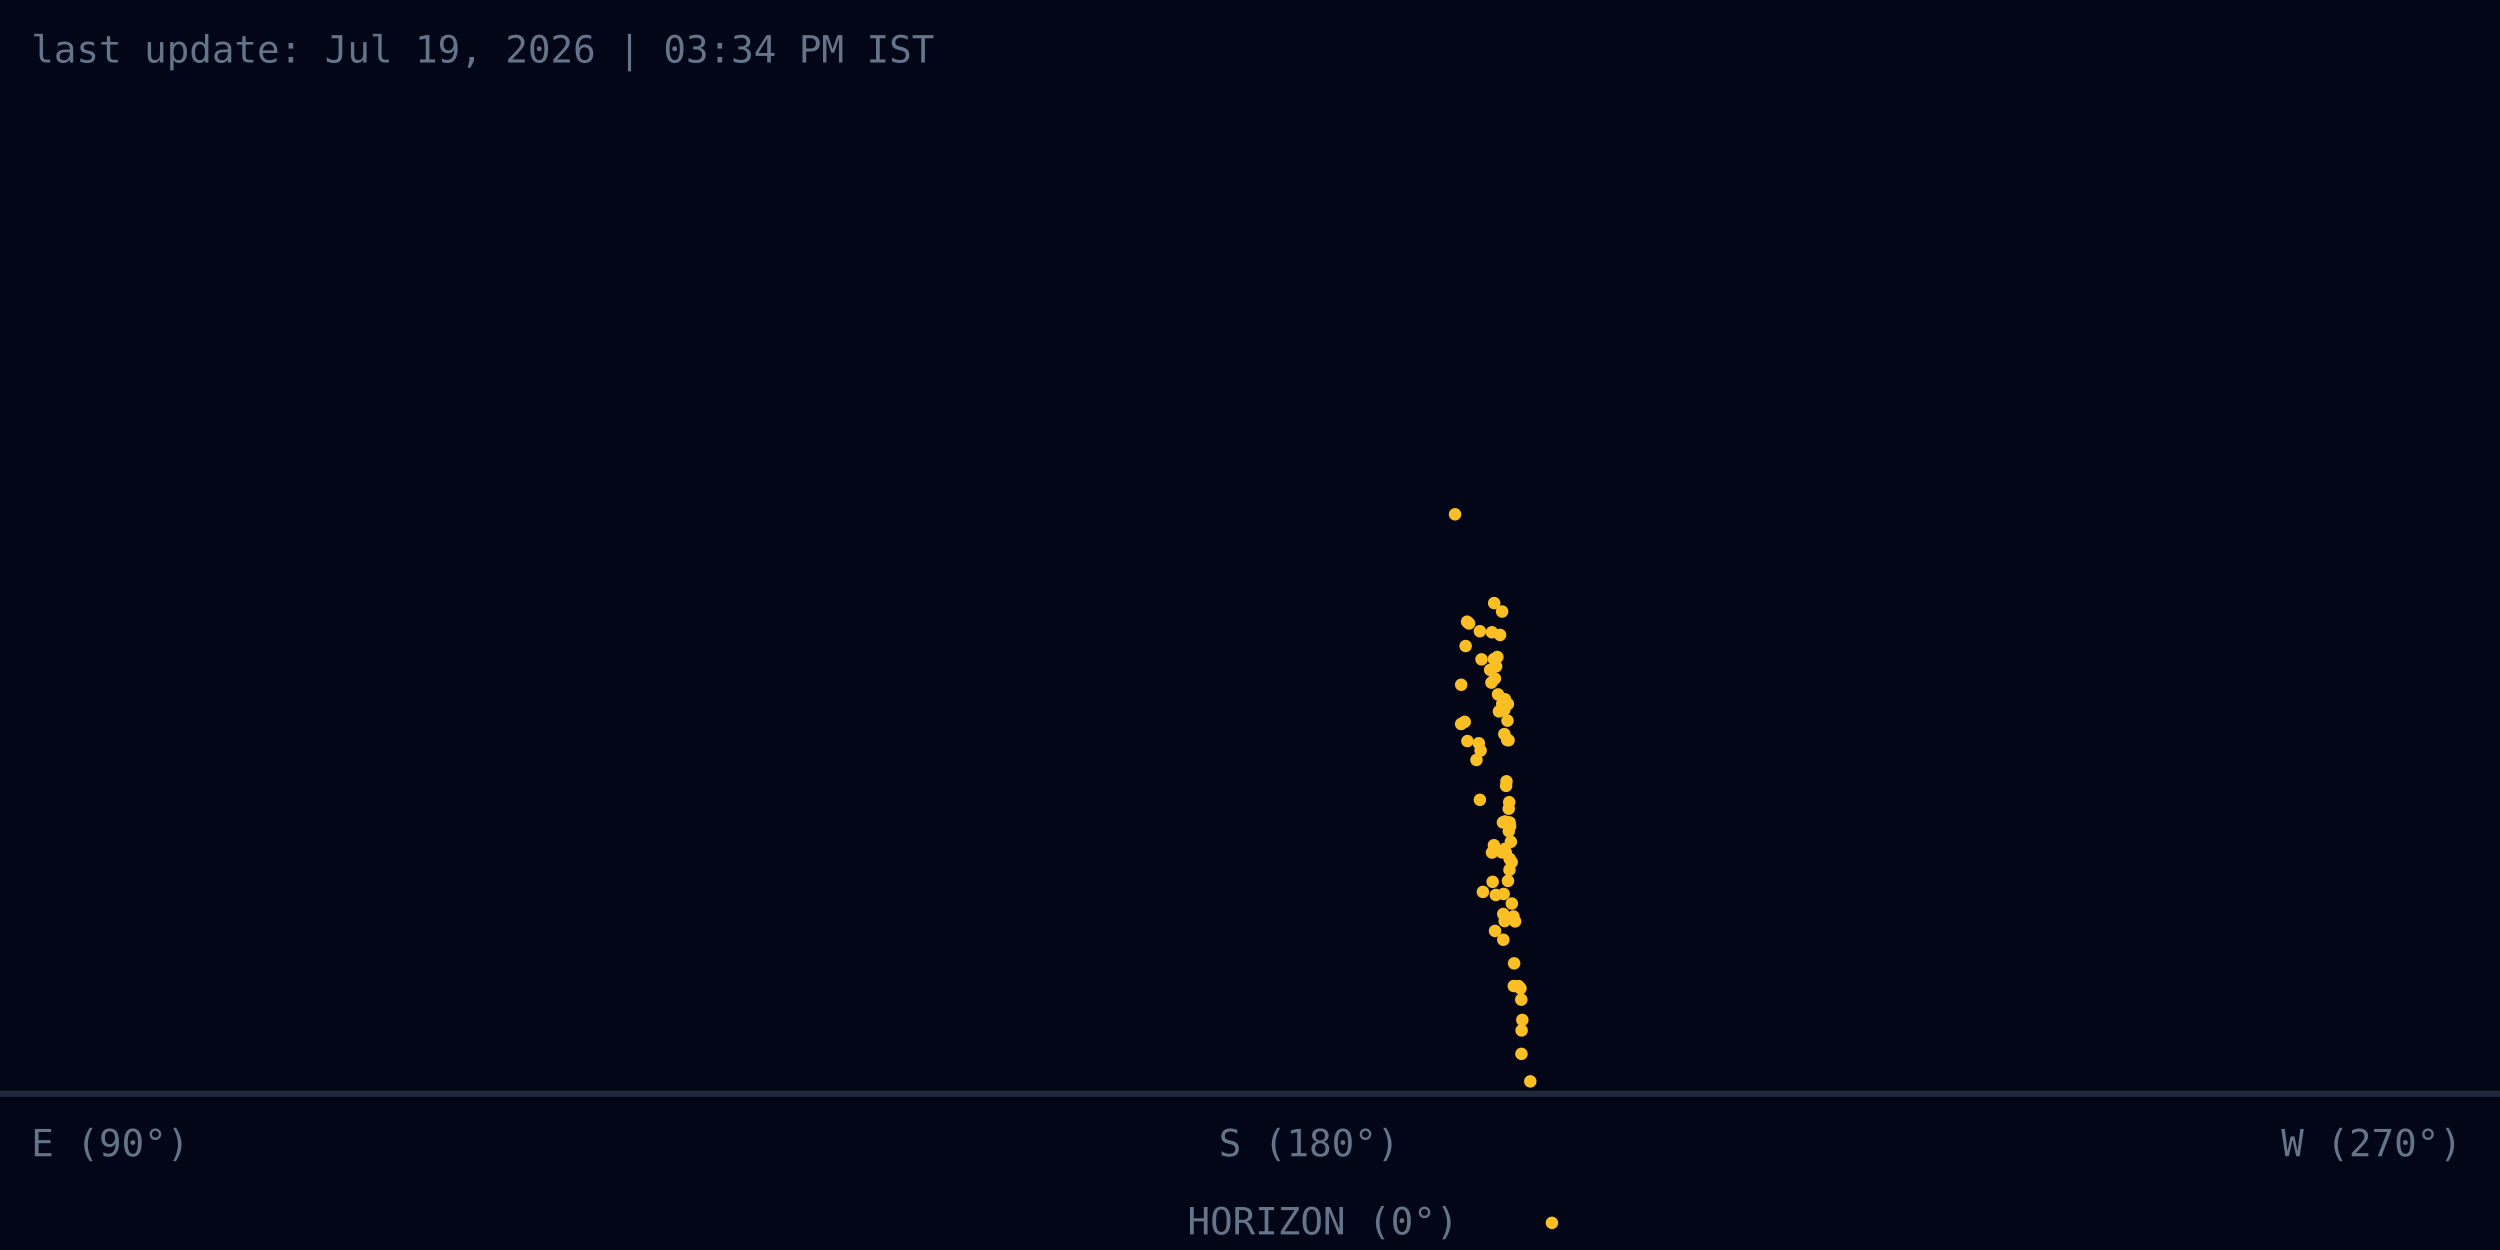
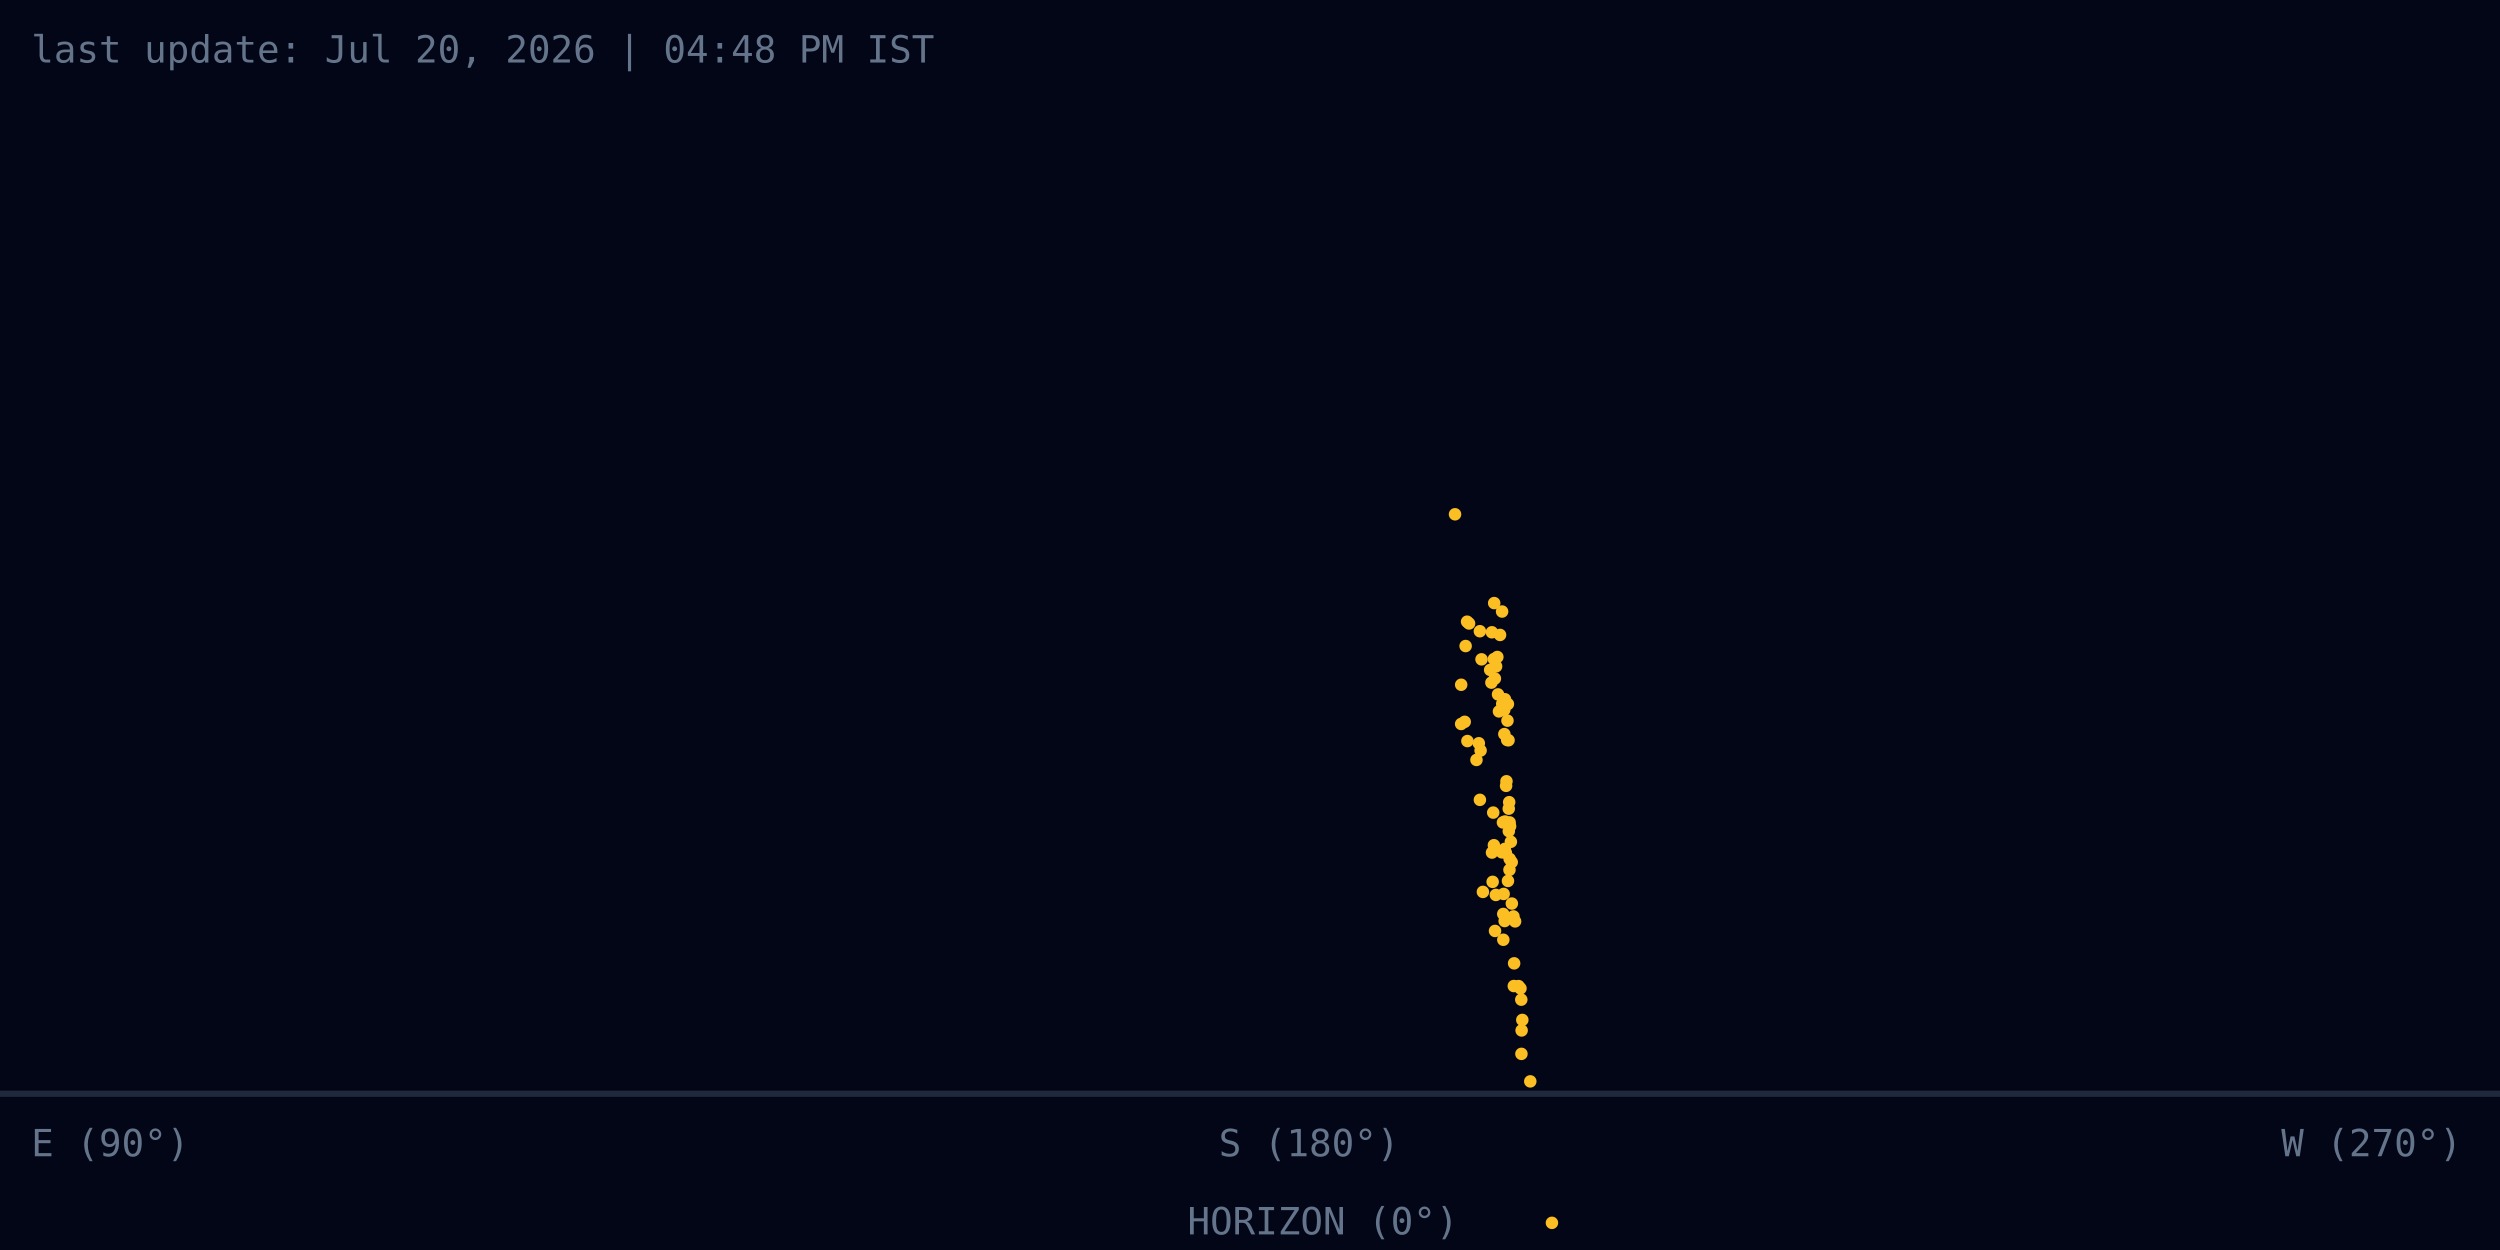
<svg xmlns="http://www.w3.org/2000/svg" width="800" height="400" viewBox="0 0 800 400">
  <rect width="800" height="400" fill="#020617" />
-   <text id="last-update" x="10" y="20" fill="#64748b" font-family="monospace">last update: Jul 19, 2026 | 03:34 PM IST</text>
+   <text id="last-update" x="10" y="20" fill="#64748b" font-family="monospace">last update: Jul 20, 2026 | 04:48 PM IST</text>
  <line x1="0" y1="350" x2="800" y2="350" stroke="#1e293b" stroke-width="2" />
  <text x="380" y="395" fill="#64748b" font-size="12" font-family="monospace">HORIZON (0°)</text>
  <text x="730" y="370" fill="#64748b" font-size="12" font-family="monospace">W (270°)</text>
  <text x="390" y="370" fill="#64748b" font-size="12" font-family="monospace">S (180°)</text>
  <text x="10" y="370" fill="#64748b" font-size="12" font-family="monospace">E (90°)</text>
  <g id="analemma-points">
    <circle cx=" 465.61" cy=" 164.57" r="2" fill="#fbbf24">
 </circle>
    <circle cx=" 467.57" cy=" 231.67" r="2" fill="#fbbf24">
 </circle>
    <circle cx=" 467.58" cy=" 219.12" r="2" fill="#fbbf24">
 </circle>
    <circle cx=" 468.71" cy=" 230.98" r="2" fill="#fbbf24">
 </circle>
    <circle cx=" 469.57" cy=" 237.14" r="2" fill="#fbbf24">
 </circle>
    <circle cx=" 469.00" cy=" 206.73" r="2" fill="#fbbf24">
 </circle>
    <circle cx=" 469.47" cy=" 198.94" r="2" fill="#fbbf24">
 </circle>
    <circle cx=" 470.10" cy=" 199.51" r="2" fill="#fbbf24">
 </circle>
    <circle cx=" 474.53" cy=" 285.41" r="2" fill="#fbbf24">
 </circle>
    <circle cx=" 472.47" cy=" 243.18" r="2" fill="#fbbf24">
 </circle>
    <circle cx=" 473.57" cy=" 255.95" r="2" fill="#fbbf24">
 </circle>
    <circle cx=" 473.22" cy=" 237.84" r="2" fill="#fbbf24">
 </circle>
    <circle cx=" 473.79" cy=" 240.17" r="2" fill="#fbbf24">
 </circle>
    <circle cx=" 473.56" cy=" 201.99" r="2" fill="#fbbf24">
 </circle>
    <circle cx=" 474.09" cy=" 210.99" r="2" fill="#fbbf24">
 </circle>
    <circle cx=" 478.41" cy=" 297.90" r="2" fill="#fbbf24">
 </circle>
    <circle cx=" 477.65" cy=" 282.19" r="2" fill="#fbbf24">
 </circle>
    <circle cx=" 477.44" cy=" 272.82" r="2" fill="#fbbf24">
 </circle>
    <circle cx=" 478.67" cy=" 286.38" r="2" fill="#fbbf24">
 </circle>
    <circle cx=" 478.05" cy=" 270.47" r="2" fill="#fbbf24">
 </circle>
    <circle cx=" 476.85" cy=" 214.37" r="2" fill="#fbbf24">
 </circle>
    <circle cx=" 477.25" cy=" 218.44" r="2" fill="#fbbf24">
 </circle>
    <circle cx=" 481.06" cy=" 300.72" r="2" fill="#fbbf24">
 </circle>
    <circle cx=" 481.04" cy=" 292.47" r="2" fill="#fbbf24">
 </circle>
    <circle cx=" 481.49" cy=" 294.73" r="2" fill="#fbbf24">
 </circle>
    <circle cx=" 481.17" cy=" 286.06" r="2" fill="#fbbf24">
 </circle>
    <circle cx=" 479.37" cy=" 222.21" r="2" fill="#fbbf24">
 </circle>
    <circle cx=" 479.67" cy=" 227.65" r="2" fill="#fbbf24">
 </circle>
    <circle cx=" 498.29" cy=" 411.31" r="2" fill="#fbbf24">
 </circle>
    <circle cx=" 498.34" cy=" 411.53" r="2" fill="#fbbf24">
 </circle>
    <circle cx=" 484.42" cy=" 315.53" r="2" fill="#fbbf24">
 </circle>
    <circle cx=" 486.86" cy=" 337.24" r="2" fill="#fbbf24">
 </circle>
    <circle cx=" 481.87" cy=" 272.88" r="2" fill="#fbbf24">
 </circle>
    <circle cx=" 482.55" cy=" 281.90" r="2" fill="#fbbf24">
 </circle>
    <circle cx=" 481.19" cy=" 226.61" r="2" fill="#fbbf24">
 </circle>
    <circle cx=" 481.39" cy=" 234.91" r="2" fill="#fbbf24">
 </circle>
    <circle cx=" 486.92" cy=" 329.74" r="2" fill="#fbbf24">
 </circle>
    <circle cx=" 483.03" cy=" 278.36" r="2" fill="#fbbf24">
 </circle>
    <circle cx=" 483.79" cy=" 289.14" r="2" fill="#fbbf24">
 </circle>
    <circle cx=" 485.93" cy=" 315.55" r="2" fill="#fbbf24">
 </circle>
    <circle cx=" 484.30" cy=" 293.26" r="2" fill="#fbbf24">
 </circle>
    <circle cx=" 482.30" cy=" 236.80" r="2" fill="#fbbf24">
 </circle>
    <circle cx=" 482.80" cy=" 258.78" r="2" fill="#fbbf24">
 </circle>
    <circle cx=" 501.22" cy=" 413.90" r="2" fill="#fbbf24">
 </circle>
    <circle cx=" 489.69" cy=" 346.04" r="2" fill="#fbbf24">
 </circle>
    <circle cx=" 486.81" cy=" 319.89" r="2" fill="#fbbf24">
 </circle>
    <circle cx=" 484.83" cy=" 294.84" r="2" fill="#fbbf24">
 </circle>
    <circle cx=" 486.55" cy=" 316.29" r="2" fill="#fbbf24">
 </circle>
    <circle cx=" 482.73" cy=" 236.88" r="2" fill="#fbbf24">
 </circle>
    <circle cx=" 483.48" cy=" 269.37" r="2" fill="#fbbf24">
 </circle>
    <circle cx=" 496.62" cy=" 391.31" r="2" fill="#fbbf24">
 </circle>
    <circle cx=" 483.75" cy=" 275.90" r="2" fill="#fbbf24">
 </circle>
    <circle cx=" 483.23" cy=" 264.40" r="2" fill="#fbbf24">
 </circle>
    <circle cx=" 482.94" cy=" 256.70" r="2" fill="#fbbf24">
 </circle>
    <circle cx=" 483.08" cy=" 263.17" r="2" fill="#fbbf24">
 </circle>
    <circle cx=" 482.53" cy=" 225.29" r="2" fill="#fbbf24">
 </circle>
    <circle cx=" 482.39" cy=" 230.61" r="2" fill="#fbbf24">
 </circle>
    <circle cx=" 487.14" cy=" 326.38" r="2" fill="#fbbf24">
 </circle>
    <circle cx=" 482.82" cy=" 265.96" r="2" fill="#fbbf24">
 </circle>
    <circle cx=" 483.09" cy=" 274.84" r="2" fill="#fbbf24">
 </circle>
    <circle cx=" 482.07" cy=" 250.01" r="2" fill="#fbbf24">
 </circle>
    <circle cx=" 481.95" cy=" 251.47" r="2" fill="#fbbf24">
 </circle>
    <circle cx=" 481.58" cy=" 223.76" r="2" fill="#fbbf24">
 </circle>
    <circle cx=" 481.36" cy=" 227.15" r="2" fill="#fbbf24">
 </circle>
    <circle cx=" 484.52" cy=" 308.27" r="2" fill="#fbbf24">
 </circle>
    <circle cx=" 481.59" cy=" 262.88" r="2" fill="#fbbf24">
 </circle>
    <circle cx=" 480.71" cy=" 225.23" r="2" fill="#fbbf24">
 </circle>
    <circle cx=" 481.54" cy=" 271.65" r="2" fill="#fbbf24">
 </circle>
    <circle cx=" 480.94" cy=" 263.18" r="2" fill="#fbbf24">
 </circle>
    <circle cx=" 480.67" cy=" 195.69" r="2" fill="#fbbf24">
 </circle>
    <circle cx=" 480.02" cy=" 203.18" r="2" fill="#fbbf24">
 </circle>
    <circle cx=" 480.62" cy=" 272.75" r="2" fill="#fbbf24">
 </circle>
    <circle cx=" 479.15" cy=" 210.24" r="2" fill="#fbbf24">
 </circle>
    <circle cx=" 478.75" cy=" 213.23" r="2" fill="#fbbf24">
 </circle>
    <circle cx=" 478.36" cy=" 217.14" r="2" fill="#fbbf24">
 </circle>
    <circle cx=" 478.05" cy=" 210.91" r="2" fill="#fbbf24">
 </circle>
    <circle cx=" 478.14" cy=" 192.99" r="2" fill="#fbbf24">
 </circle>
    <circle cx=" 477.41" cy=" 202.33" r="2" fill="#fbbf24">
 </circle>
+     <circle cx=" 477.83" cy=" 260.03" r="2" fill="#fbbf24">
+  </circle>
  </g>
</svg>
